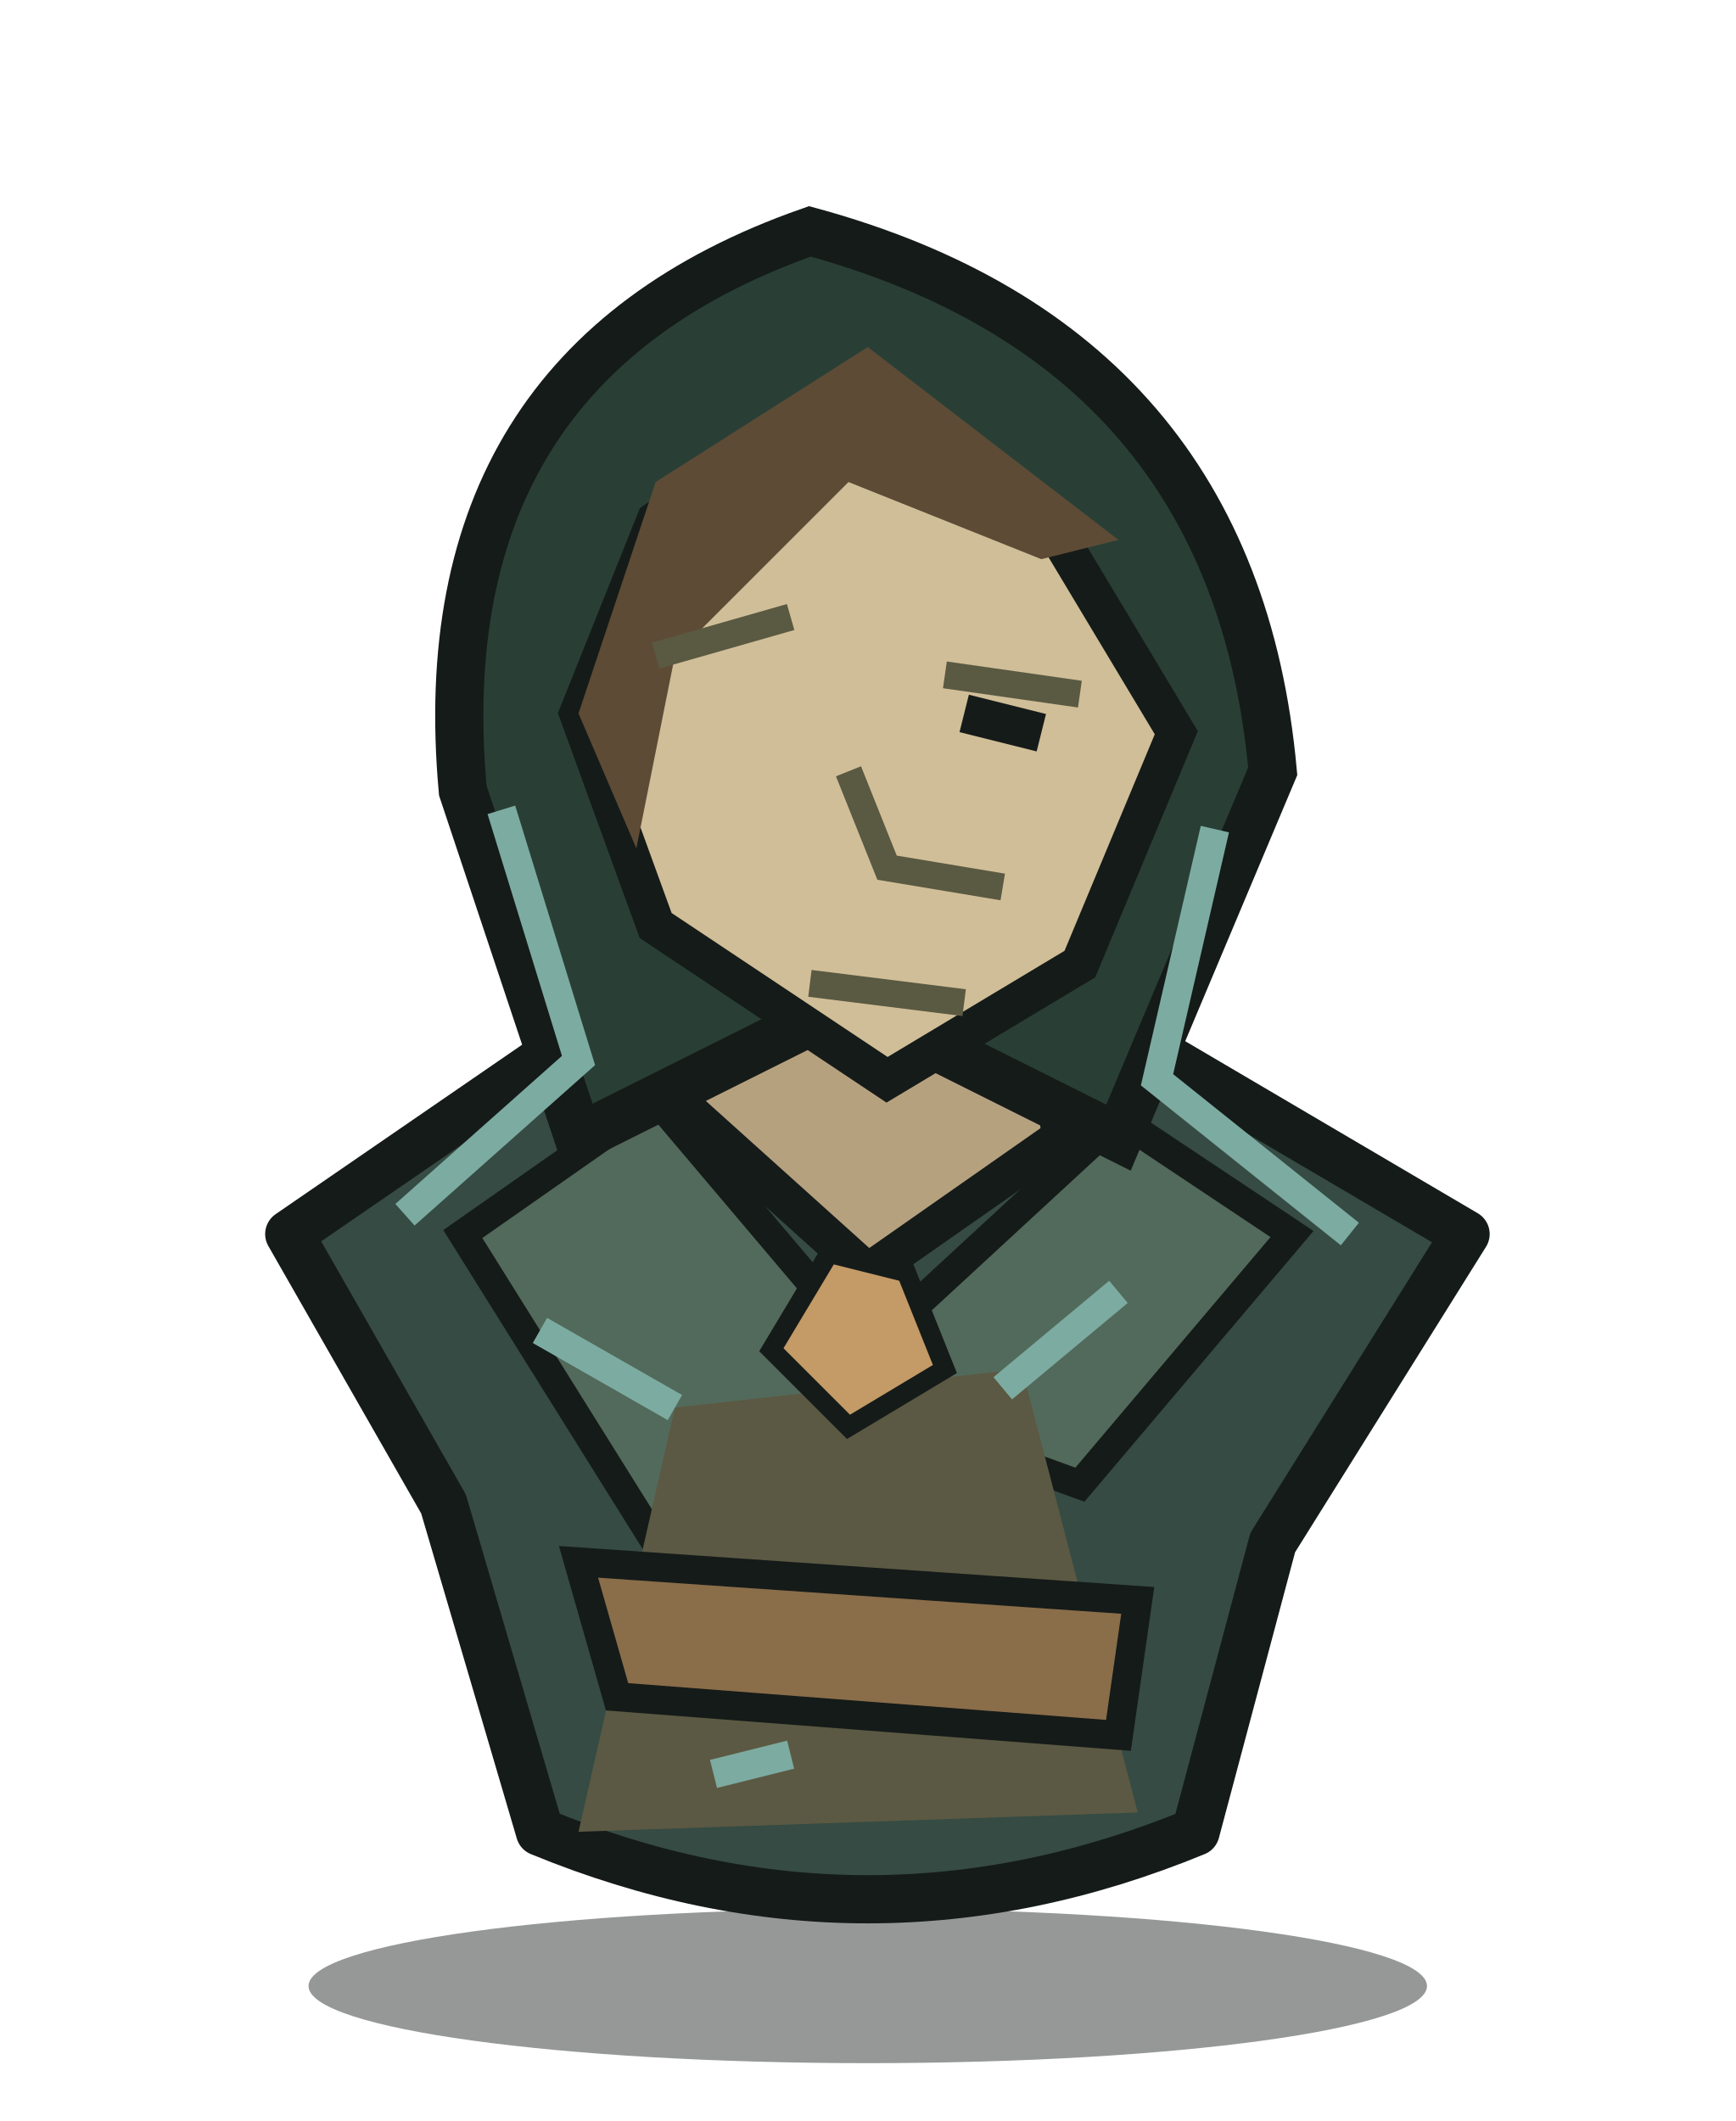
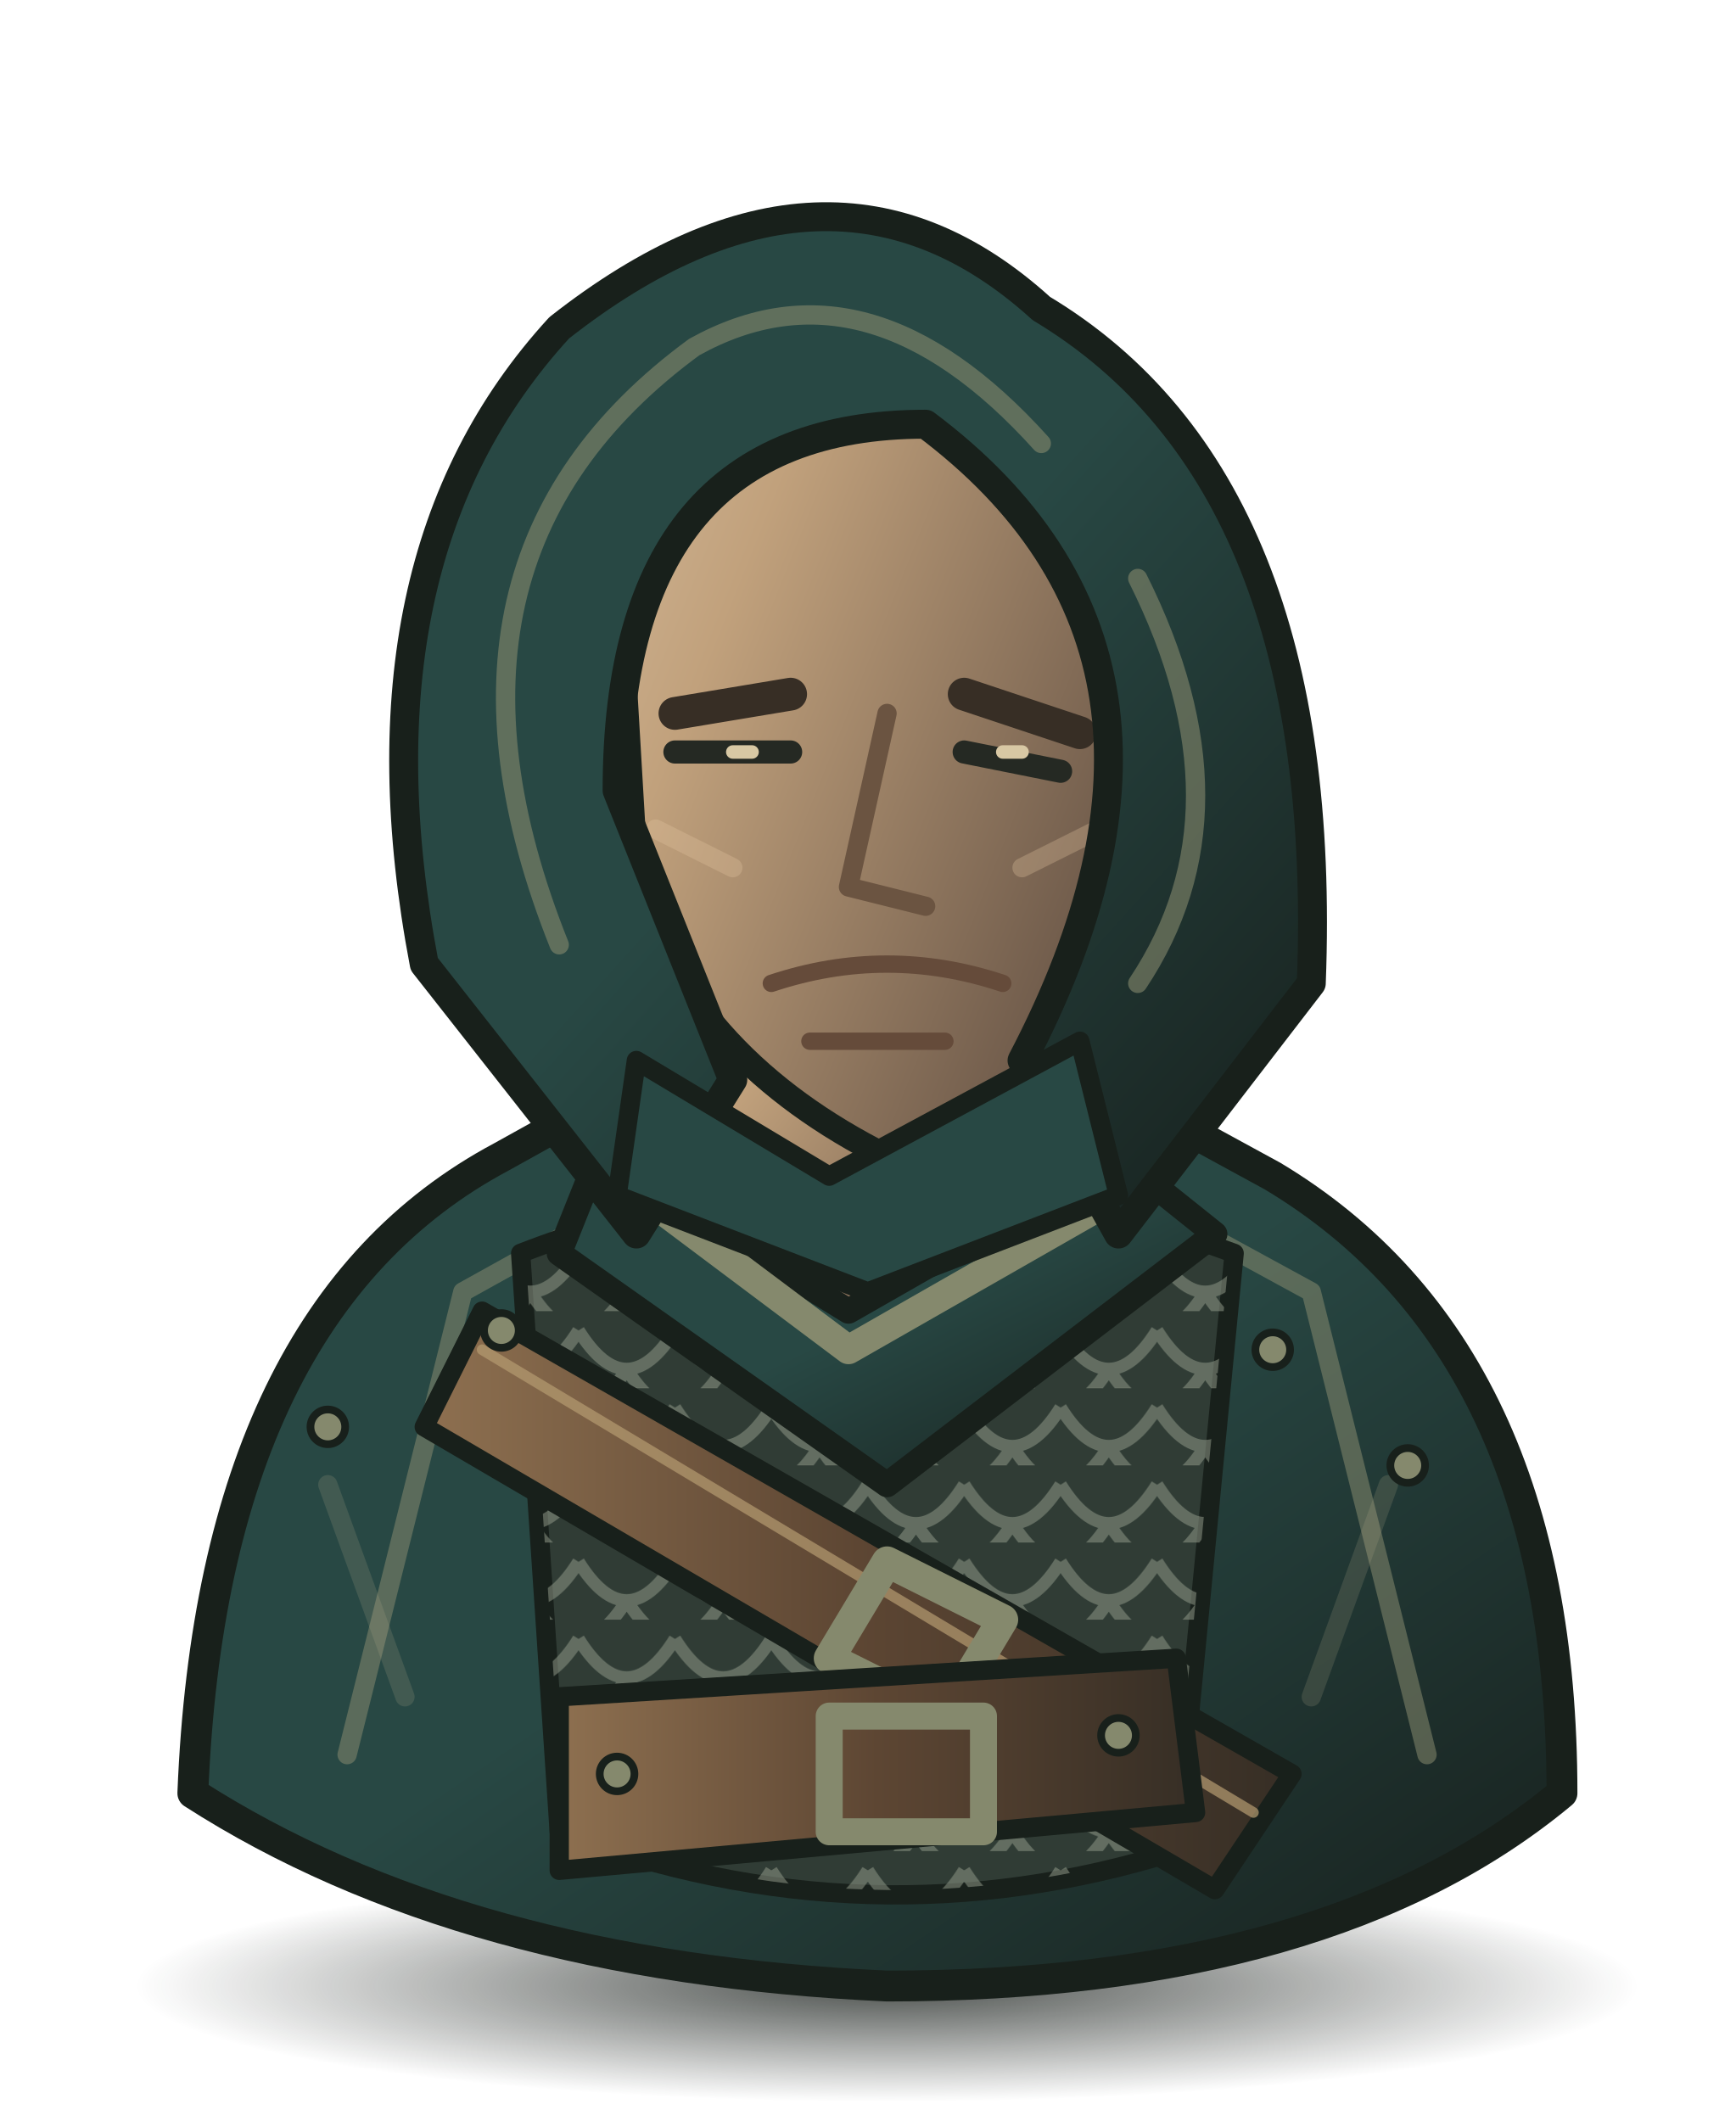
<svg xmlns="http://www.w3.org/2000/svg" width="90" height="110" viewBox="0 0 90 110">
-   <ellipse cx="45" cy="103" rx="29" ry="4" fill="#151B19" opacity=".45" />
-   <path d="m15 64 16-11 28 1 17 10-10 16-4 15Q45 102 28 95l-5-17Z" fill="#354B43" stroke="#151B19" stroke-width="2.5" stroke-linejoin="round" />
-   <path d="m24 64 10-7 11 13 13-12 9 6-11 13-11-4-11 7Z" fill="#526A5B" stroke="#151B19" stroke-width="1.5" />
-   <path d="m35 73 18-2 6 23-29 1Z" fill="#5B5943" />
-   <path d="m30 81 29 2-1 7-26-2Z" fill="#8A6D49" stroke="#151B19" stroke-width="1.5" />
-   <path d="m36 48 18-1 1 12-10 7-10-9Z" fill="#B6A17F" stroke="#151B19" stroke-width="2" />
-   <path d="M24 41q-2-22 18-29 22 6 24 28l-8 19-14-7-14 7Z" fill="#293F36" stroke="#151B19" stroke-width="2.5" />
-   <path d="m34 27 10-7 11 8 6 10-5 12-10 6-12-8-4-11Z" fill="#D0BE98" stroke="#151B19" stroke-width="2" />
-   <path d="m30 37 4-12 11-7 13 10-4 1-10-4-9 9-2 10Z" fill="#5D4B36" />
-   <path d="m34 34 7-2m8 3 7 1m-12 4 2 5 6 1m-10 5 8 1" fill="none" stroke="#5A5942" stroke-width="1.4" />
-   <path d="m50 37 4 1" stroke="#151B19" stroke-width="2" />
-   <path d="m26 42 4 13-9 8m42-20-3 13 10 8M28 69l7 4m23-6-6 5m-15 20 4-1" fill="none" stroke="#7CABA1" stroke-width="1.5" />
-   <path d="m43 65 4 1 2 5-5 3-4-4Z" fill="#C49A66" stroke="#151B19" stroke-width="1" />
+   <defs>
+     <linearGradient id="cloth" x1="0" y1="0" x2="1" y2="1">
+       <stop stop-color="#284844" />
+       <stop offset=".48" stop-color="#284844" />
+       <stop offset="1" stop-color="#171f1c" />
+     </linearGradient>
+     <linearGradient id="metal" x1="0" y1="0" x2="1" y2=".8">
+       <stop stop-color="#c0c1ac" />
+       <stop offset=".24" stop-color="#767f76" />
+       <stop offset=".5" stop-color="#454f4b" />
+       <stop offset=".76" stop-color="#90978a" />
+       <stop offset="1" stop-color="#303b36" />
+     </linearGradient>
+     <linearGradient id="skin" x1="0" y1="0" x2="1" y2=".6">
+       <stop stop-color="#d3b999" />
+       <stop offset=".3" stop-color="#c1a17c" />
+       <stop offset="1" stop-color="#675446" />
+     </linearGradient>
+     <linearGradient id="leather">
+       <stop stop-color="#8e7050" />
+       <stop offset=".5" stop-color="#5d4633" />
+       <stop offset="1" stop-color="#362e25" />
+     </linearGradient>
+     <radialGradient id="shadow">
+       <stop stop-color="#111713" stop-opacity=".75" />
+       <stop offset="1" stop-color="#111713" stop-opacity="0" />
+     </radialGradient>
+     <pattern id="mail" width="5" height="4" patternUnits="userSpaceOnUse">
+       <path d="M0 1q2.5 4 5 0M-2.5 3q2.5 4 5 0M2.5 3q2.5 4 5 0" fill="none" stroke="#8c9585" stroke-width=".65" opacity=".55" />
+     </pattern>
+   </defs>
+   <ellipse cx="46" cy="103" rx="39" ry="6" fill="url(#shadow)" />
+   <g stroke="#18201b" stroke-linejoin="round" stroke-linecap="round">
+     <path d="M10 93Q11 68 26 60L35 55H55L66 61Q81 70 81 93Q69 103 46 103Q24 102 10 93Z" fill="url(#cloth)" stroke-width="1.6" />
+     <path d="M18 91L24 67 33 62 32 94Q45 100 59 94L57 61 68 67 74 91" fill="none" stroke="#85896d" stroke-width="1" opacity=".55" />
+     <path d="M27 65Q45 58 64 65L61 96Q45 101 29 95Z" fill="#303c35" />
+     <path d="M27 65Q45 58 64 65L61 96Q45 101 29 95Z" fill="url(#mail)" stroke-width=".5" />
+     <path d="M33 51L56 51 57 64Q46 75 33 63Z" fill="url(#skin)" stroke-width="1.2" />
+     <path d="M31 60L44 68 58 60 63 64 46 77 29 65Z" fill="url(#cloth)" stroke-width="1.3" />
+     <path d="M32 61L44 70 58 62" fill="none" stroke="#85896d" stroke-width="1.5" />
+     <path d="M25 68L67 92 63 98 22 74Z" fill="url(#leather)" stroke-width="1" />
+     <path d="M25 70L65 94" stroke="#b59b70" stroke-width=".55" opacity=".7" />
+     <path d="M46 81L52 84 49 89 43 86Z" fill="none" stroke="#85896d" stroke-width="1.6" />
+     <path d="M29 88L61 86 62 94 29 97Z" fill="url(#leather)" stroke-width="1" />
+     <path d="M43 89h8v6h-8Z" fill="none" stroke="#85896d" stroke-width="1.4" />
+     <path d="M17 77L21 88M72 77L68 88" stroke="#b5ad8d" opacity=".18" />
+     <path d="M32 29Q33 17 45 16Q59 17 61 30L58 47Q54 58 46 60Q36 55 33 46Z" fill="url(#skin)" stroke-width="1.3" />
+     <path d="M32 34Q27 30 29 40L33 44M59 34Q64 30 61 42L58 44" fill="url(#skin)" stroke-width="1" />
+     <path d="M35 37L41 36M50 36L56 38" stroke="#372e25" stroke-width="1.7" />
+     <path d="M35 39L41 39M50 39L55 40" stroke="#252923" stroke-width="1.2" />
+     <path d="M38 39h1M52 39h1" stroke="#d8c8a4" stroke-width=".7" />
+     <path d="M46 37L44 46 48 47" fill="none" stroke="#6b5441" stroke-width="1" />
+     <path d="M40 51Q46 49 52 51M42 54L49 54" fill="none" stroke="#654b3a" stroke-width=".9" />
+     <path d="M34 43L38 45M53 45L57 43" stroke="#e4c7a1" opacity=".3" />
+     <path d="M22 50Q18 29 29 17Q43 6 54 16Q69 25 68 51L58 64 53 55Q64 34 48 22Q32 22 32 41L38 56 33 64Z" fill="url(#cloth)" stroke-width="1.5" />
+     <path d="M29 49Q21 29 36 18Q45 13 54 23M59 30Q65 42 59 51" fill="none" stroke="#85896d" stroke-width="1" opacity=".6" />
+     <path d="M33 55L43 61 56 54 58 62 45 67 32 62Z" fill="#284844" stroke-width="1" />
+     <circle cx="17" cy="74" r=".9" fill="#85896d" stroke-width=".4" />
+     <circle cx="26" cy="69" r=".9" fill="#85896d" stroke-width=".4" />
+     <circle cx="66" cy="70" r=".9" fill="#85896d" stroke-width=".4" />
+     <circle cx="73" cy="76" r=".9" fill="#85896d" stroke-width=".4" />
+     <circle cx="32" cy="92" r=".9" fill="#85896d" stroke-width=".4" />
+     <circle cx="58" cy="90" r=".9" fill="#85896d" stroke-width=".4" />
+   </g>
</svg>
